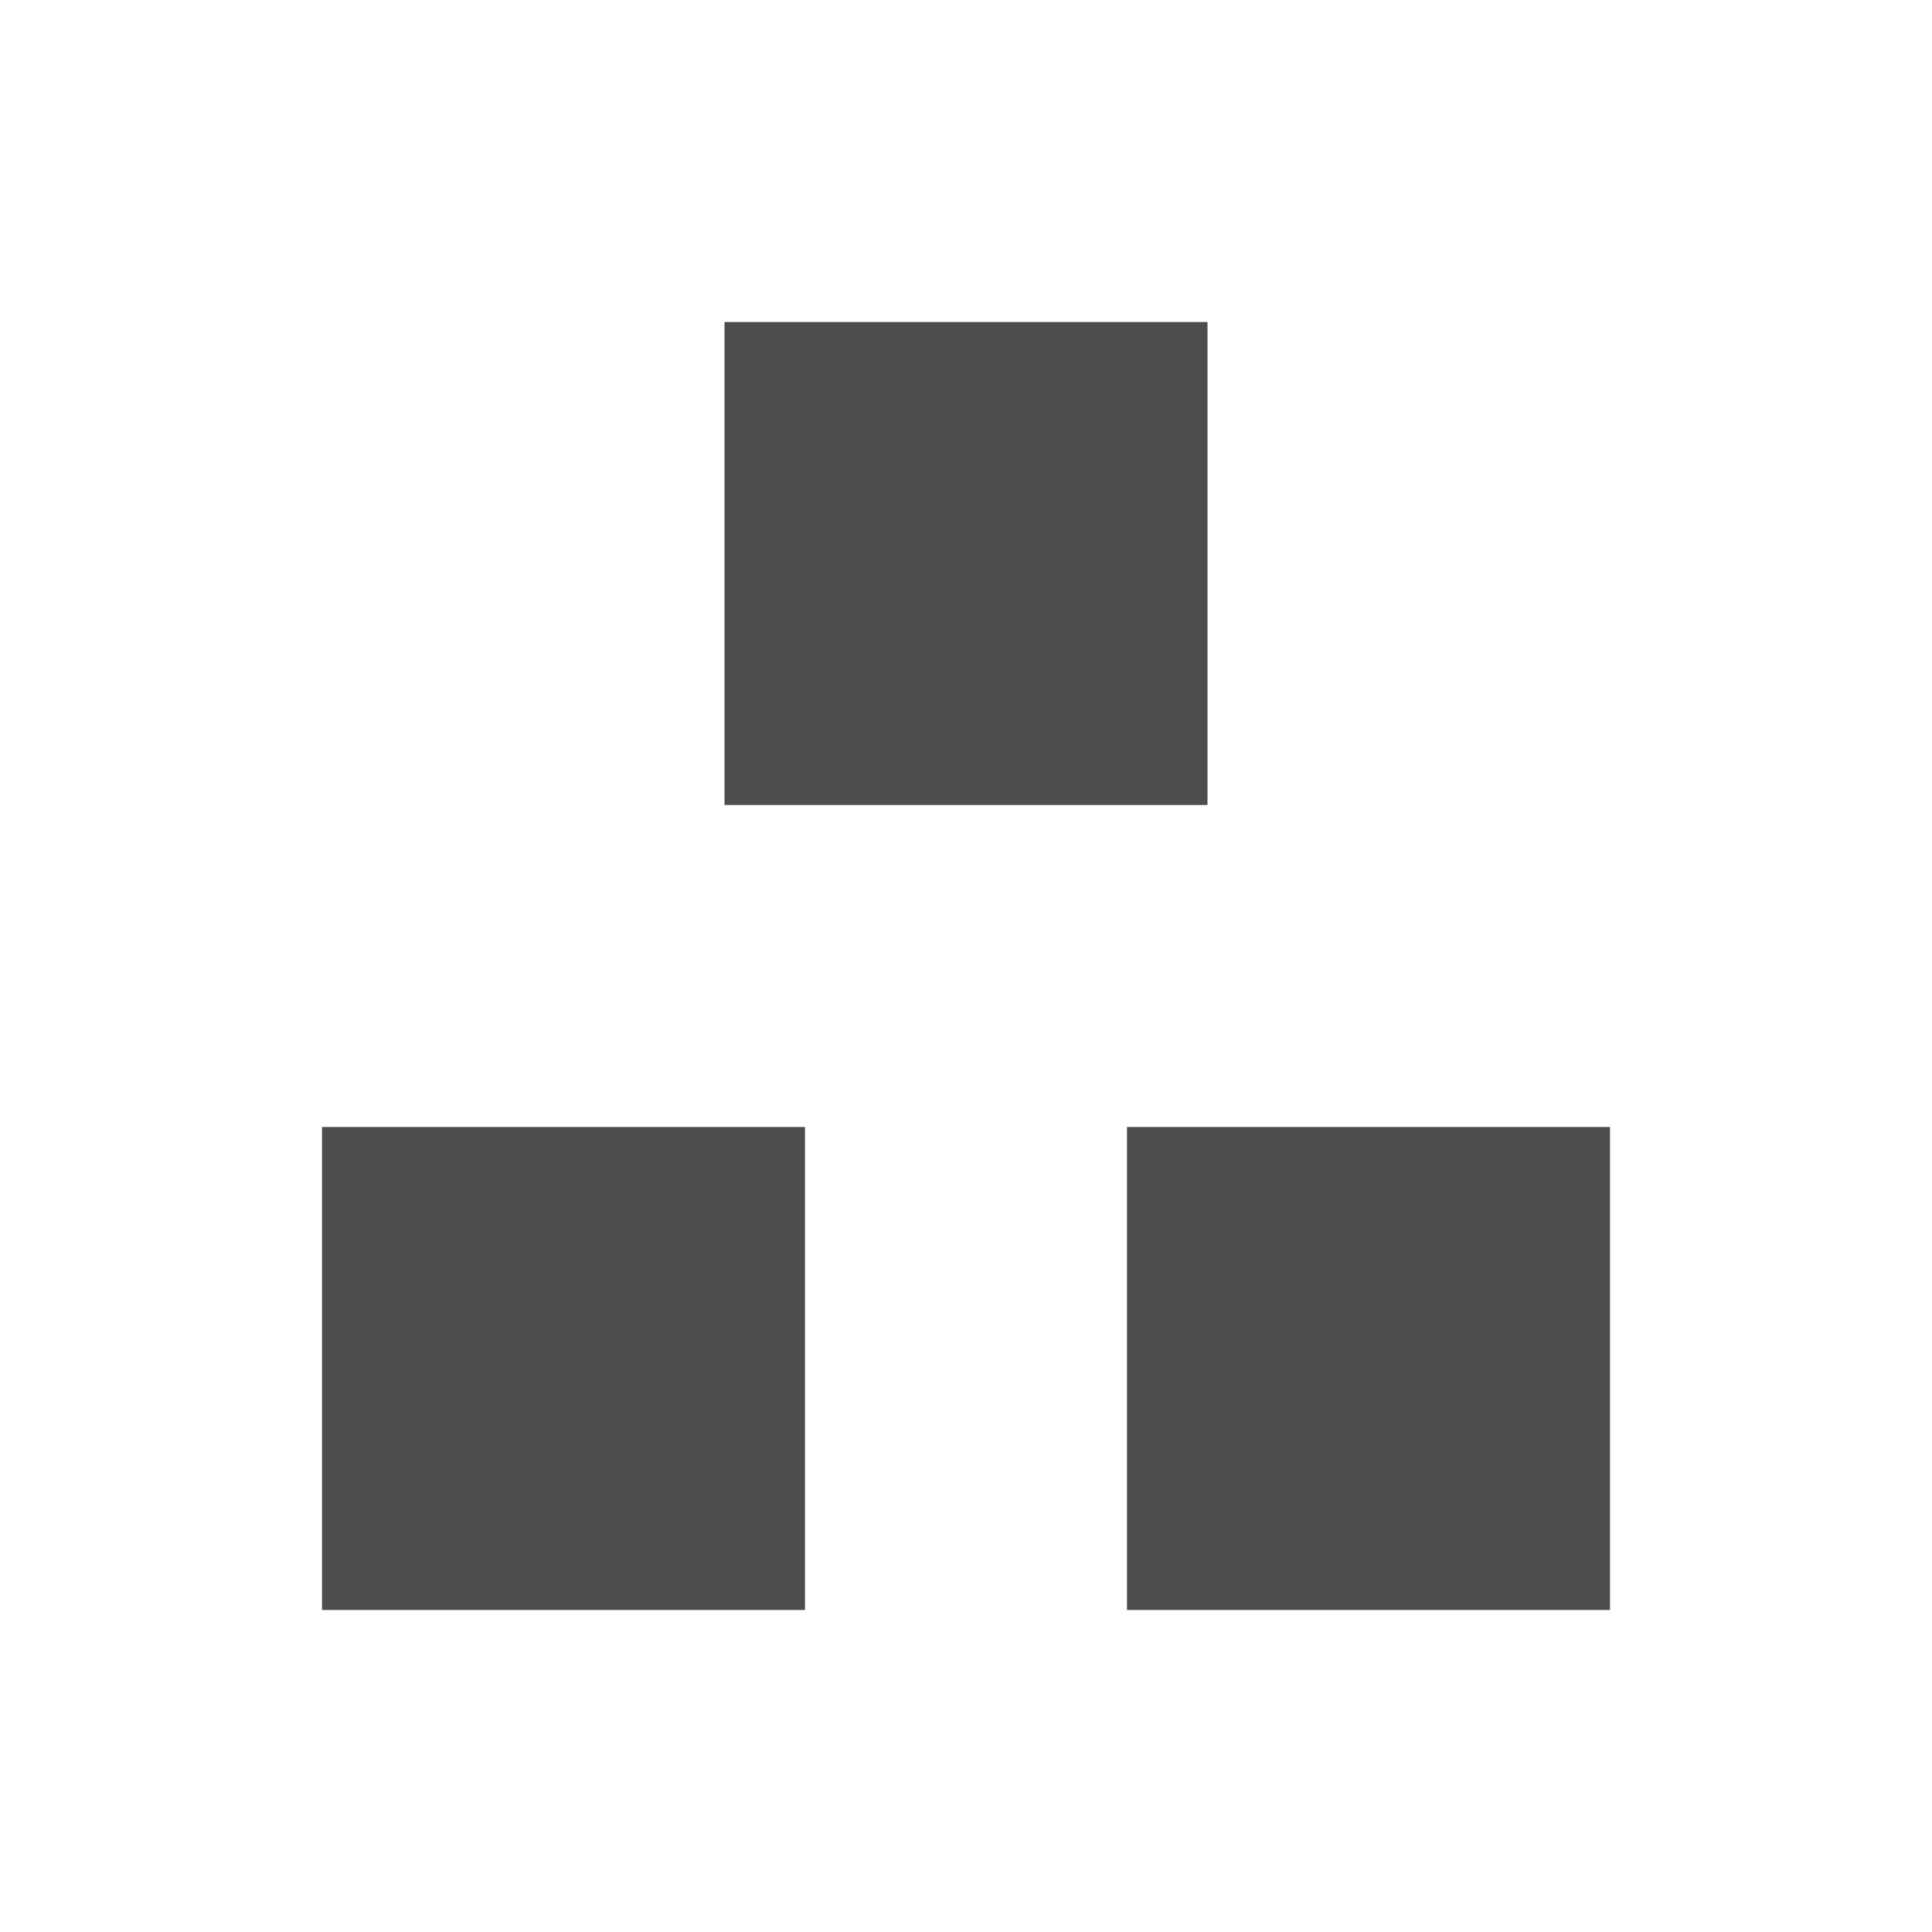
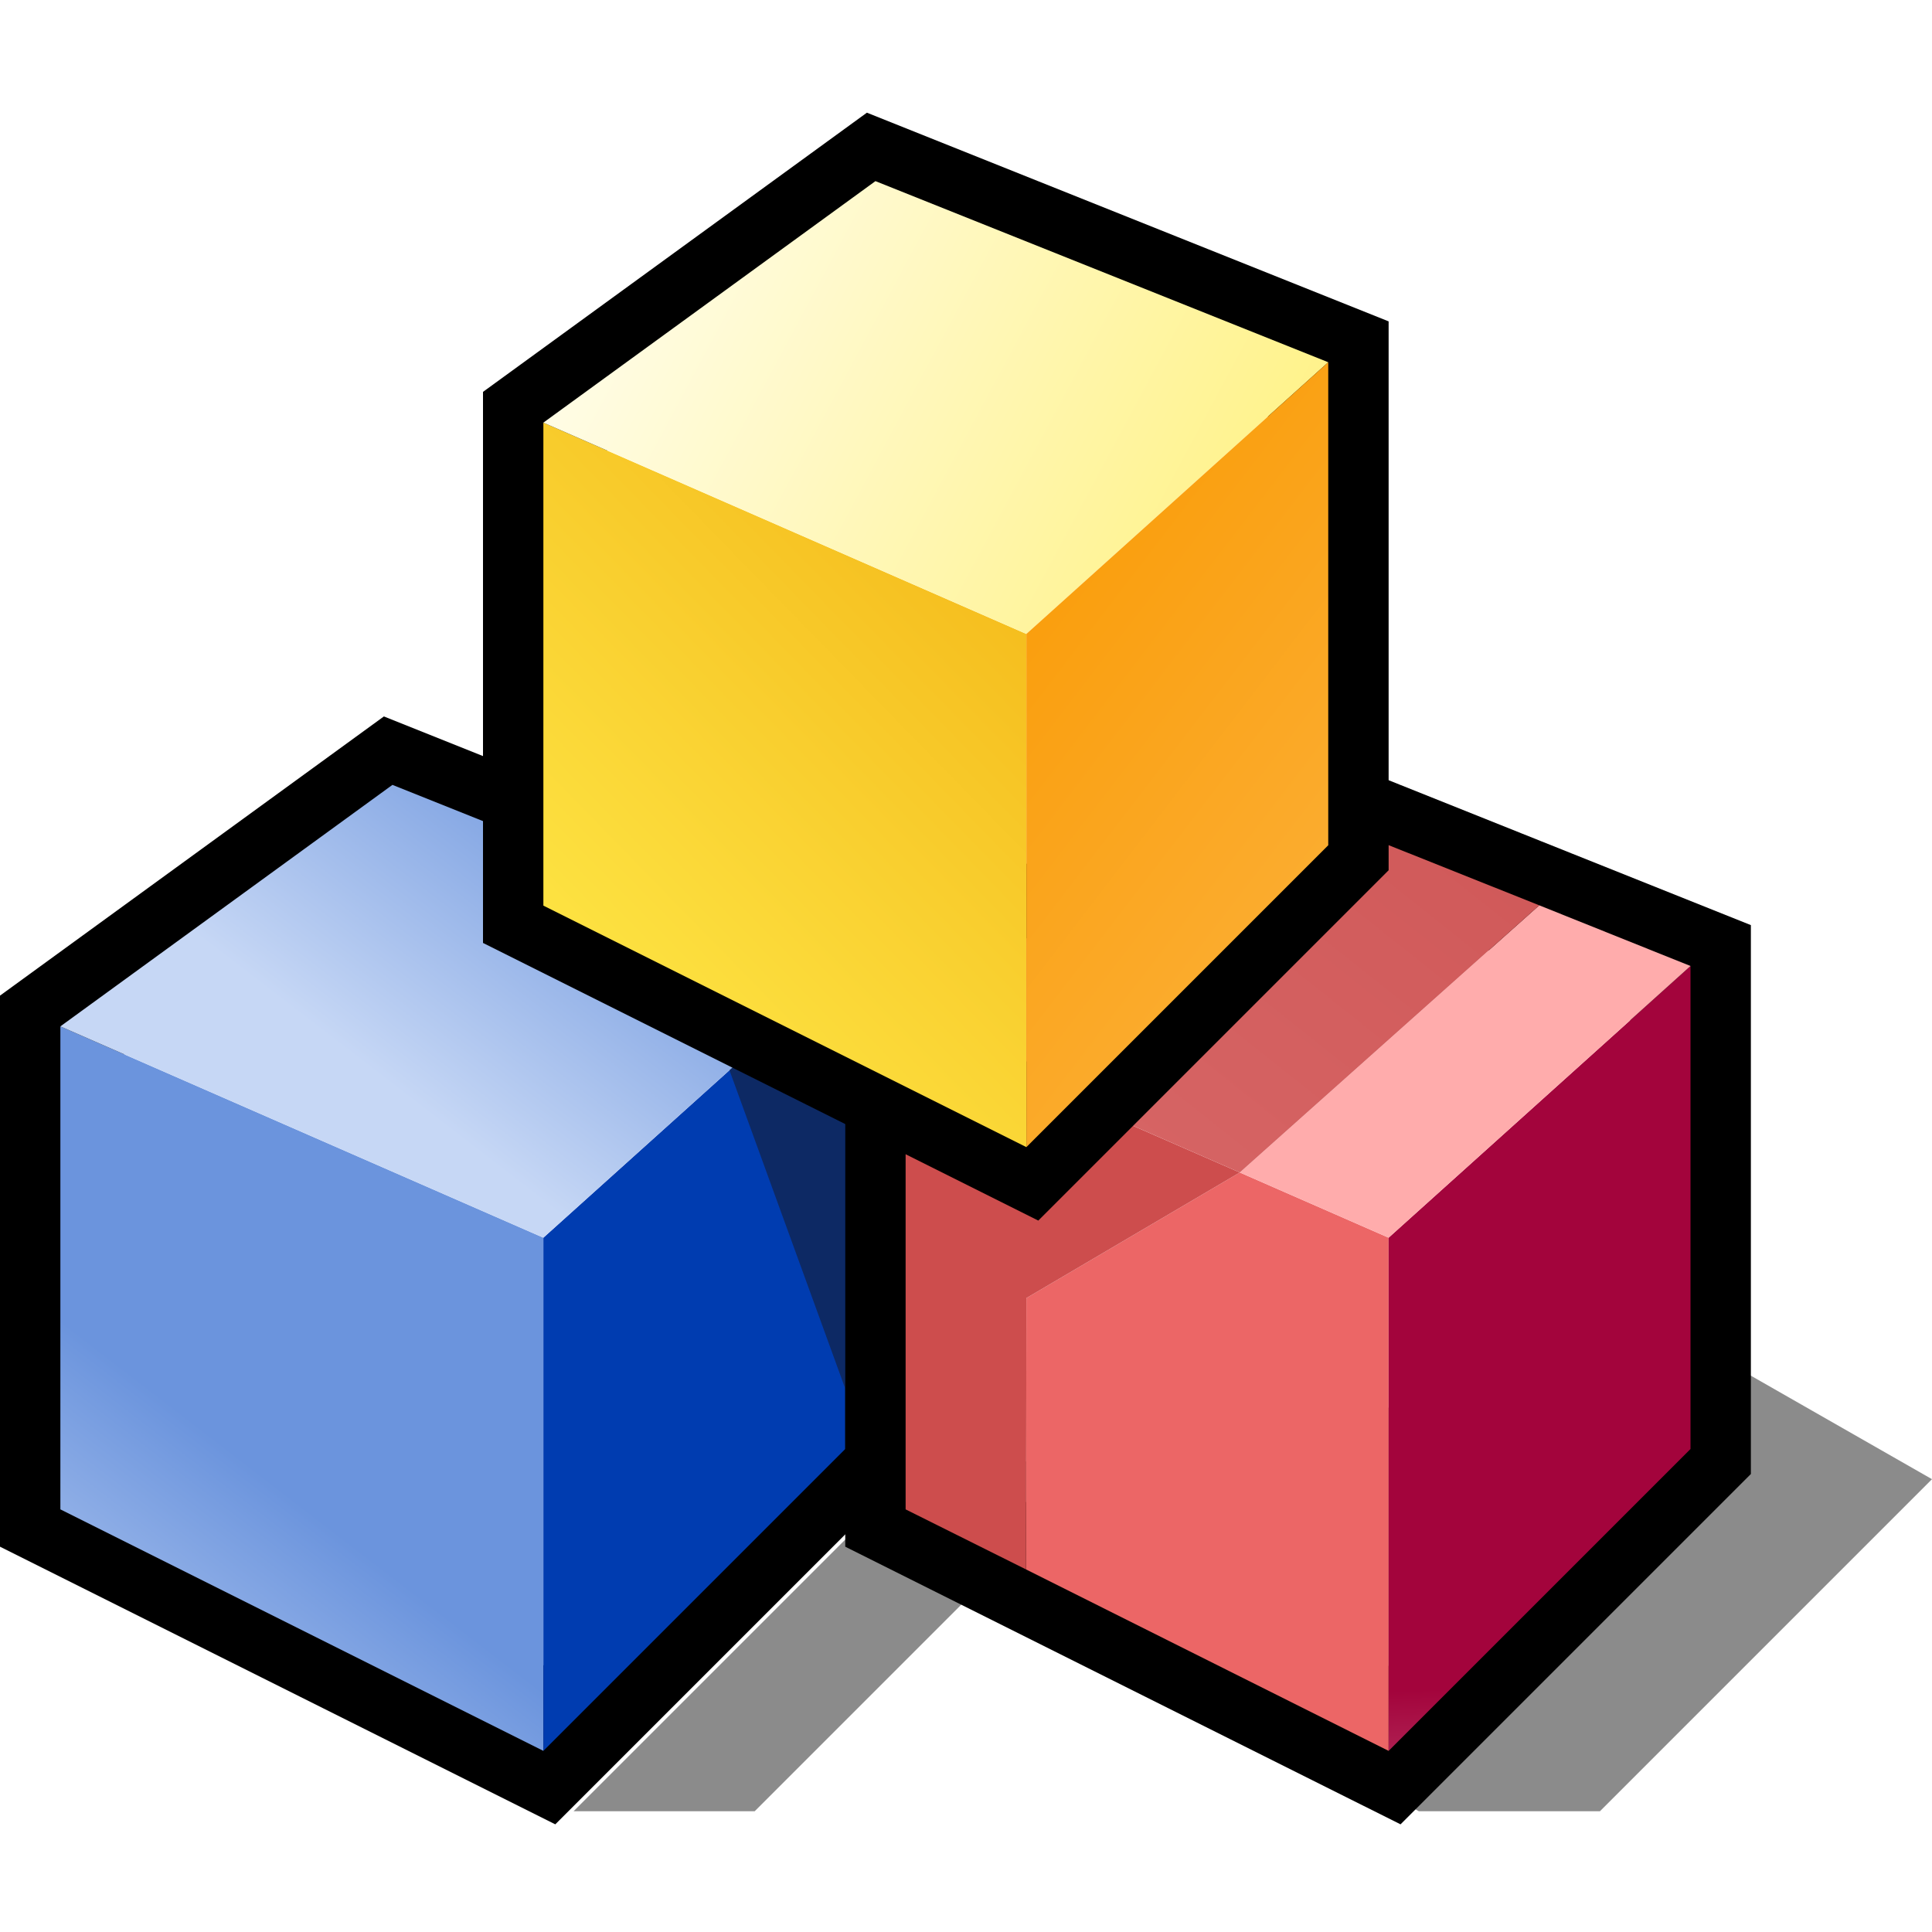
- <svg xmlns="http://www.w3.org/2000/svg" viewBox="0 0 24 24">
-   <defs id="defs3051">
-     <style type="text/css" id="current-color-scheme">
-       .ColorScheme-Text {
-         color:#4d4d4d;
-       }
-       </style>
-   </defs>
-   <path style="fill:currentColor;fill-opacity:1;stroke:none" d="M 9 4 L 9 10 L 15 10 L 15 4 L 9 4 z M 4 14 L 4 20 L 10 20 L 10 14 L 4 14 z M 14 14 L 14 20 L 20 20 L 20 14 L 14 14 z " class="ColorScheme-Text" />
+ <svg xmlns="http://www.w3.org/2000/svg" version="1.1" width="64" height="64" color-interpolation="linearRGB" id="svg2">
+   <defs id="defs75">
+     </defs>
+   <g id="g4">
+     <path style="fill:#010101; fill-opacity:0.455" d="M19 60H25L33 52L47 60H53L64 49L57 45L30 49L19 60z" id="path6" />
+     <path style="fill:none; stroke:#000000; stroke-width:4" d="M18 14V30L34 38L44 28V12L29 6L18 14z" transform="matrix(1,0,0,1,-16,20)" id="path8" />
+     <linearGradient id="gradient0" gradientUnits="userSpaceOnUse" x1="26.68" y1="46.52" x2="34.48" y2="36.39">
+       <stop offset="0" stop-color="#c6d7f5" id="stop11" />
+       <stop offset="1" stop-color="#6b94dd" id="stop13" />
+     </linearGradient>
+     <path style="fill:url(#gradient0)" d="M18 14V30L34 38V21L18 14z" transform="matrix(1,0,0,1,-16,20)" id="path15" />
+     <path style="fill:#003cb0" d="M34 21V38L44 28V12L34 21z" transform="matrix(1,0,0,1,-16,20)" id="path17" />
+     <path style="fill:#0d2964" d="M24 34L28 45V36L24 34z" transform="matrix(1,0,0,1,0,1)" id="path19" />
+     <linearGradient id="gradient1" gradientUnits="userSpaceOnUse" x1="26.68" y1="46.52" x2="34.48" y2="36.39">
+       <stop offset="0" stop-color="#c6d7f5" id="stop22" />
+       <stop offset="1" stop-color="#6b94dd" id="stop24" />
+     </linearGradient>
+     <path style="fill:url(#gradient1)" d="M2 34L18 41L28 32L13 26L2 34z" id="path26" />
+     <path style="fill:none; stroke:#000000; stroke-width:4" d="M18 14V30L34 38L44 28V12L29 6L18 14z" transform="matrix(1,0,0,1,12,20)" id="path28" />
+     <path style="fill:#ec6666" d="M34 43L33.99 51.99L46 58V41L41.07 38.84L34 43z" id="path30" />
+     <path style="fill:#cd4d4d" d="M30 34V50L33.99 51.99L34 43L41.07 38.84L30 34z" id="path32" />
+     <linearGradient id="gradient2" gradientUnits="userSpaceOnUse" x1="70.4" y1="34.52" x2="71.08" y2="50.83">
+       <stop offset="0" stop-color="#a3043c" id="stop35" />
+       <stop offset="1" stop-color="#ffdce6" id="stop37" />
+     </linearGradient>
+     <path style="fill:url(#gradient2)" d="M34 21V38L44 28V12L34 21z" transform="matrix(1,0,0,1,12,20)" id="path39" />
+     <path style="fill:#ffacac" d="M41.07 38.84L46 41L56 32L50.99 29.99L41.07 38.84z" id="path41" />
+     <linearGradient id="gradient3" gradientUnits="userSpaceOnUse" x1="138.84" y1="49.93" x2="86.24" y2="116.1">
+       <stop offset="0" stop-color="#c13e3e" id="stop44" />
+       <stop offset="1" stop-color="#e27a7a" id="stop46" />
+     </linearGradient>
+     <path style="fill:url(#gradient3)" d="M30 34L41.07 38.84L50.99 29.99L41 26L30 34z" id="path48" />
+     <path style="fill:none; stroke:#000000; stroke-width:4" d="M18 14V30L34 38L44 28V12L29 6L18 14z" id="path50" />
+     <linearGradient id="gradient4" gradientUnits="userSpaceOnUse" x1="-19.87" y1="-1.53" x2="5.48" y2="-26.29">
+       <stop offset="0" stop-color="#ffec4b" id="stop53" />
+       <stop offset="1" stop-color="#f0a506" id="stop55" />
+     </linearGradient>
+     <path style="fill:url(#gradient4)" d="M18 14V30L34 38V21L18 14z" id="path57" />
+     <linearGradient id="gradient5" gradientUnits="userSpaceOnUse" x1="30.5" y1="-22.81" x2="56.01" y2="-9.13">
+       <stop offset="0" stop-color="#ffffff" id="stop60" />
+       <stop offset="1" stop-color="#fff289" id="stop62" />
+     </linearGradient>
+     <path style="fill:url(#gradient5)" d="M18 14L34 21L44 12L29 6L18 14z" id="path64" />
+     <linearGradient id="gradient6" gradientUnits="userSpaceOnUse" x1="53.01" y1="-9.55" x2="69.94" y2="3.43">
+       <stop offset="0" stop-color="#f99b05" id="stop67" />
+       <stop offset="1" stop-color="#fcb23d" id="stop69" />
+     </linearGradient>
+     <path style="fill:url(#gradient6)" d="M34 21V38L44 28V12L34 21z" id="path71" />
+   </g>
</svg>
